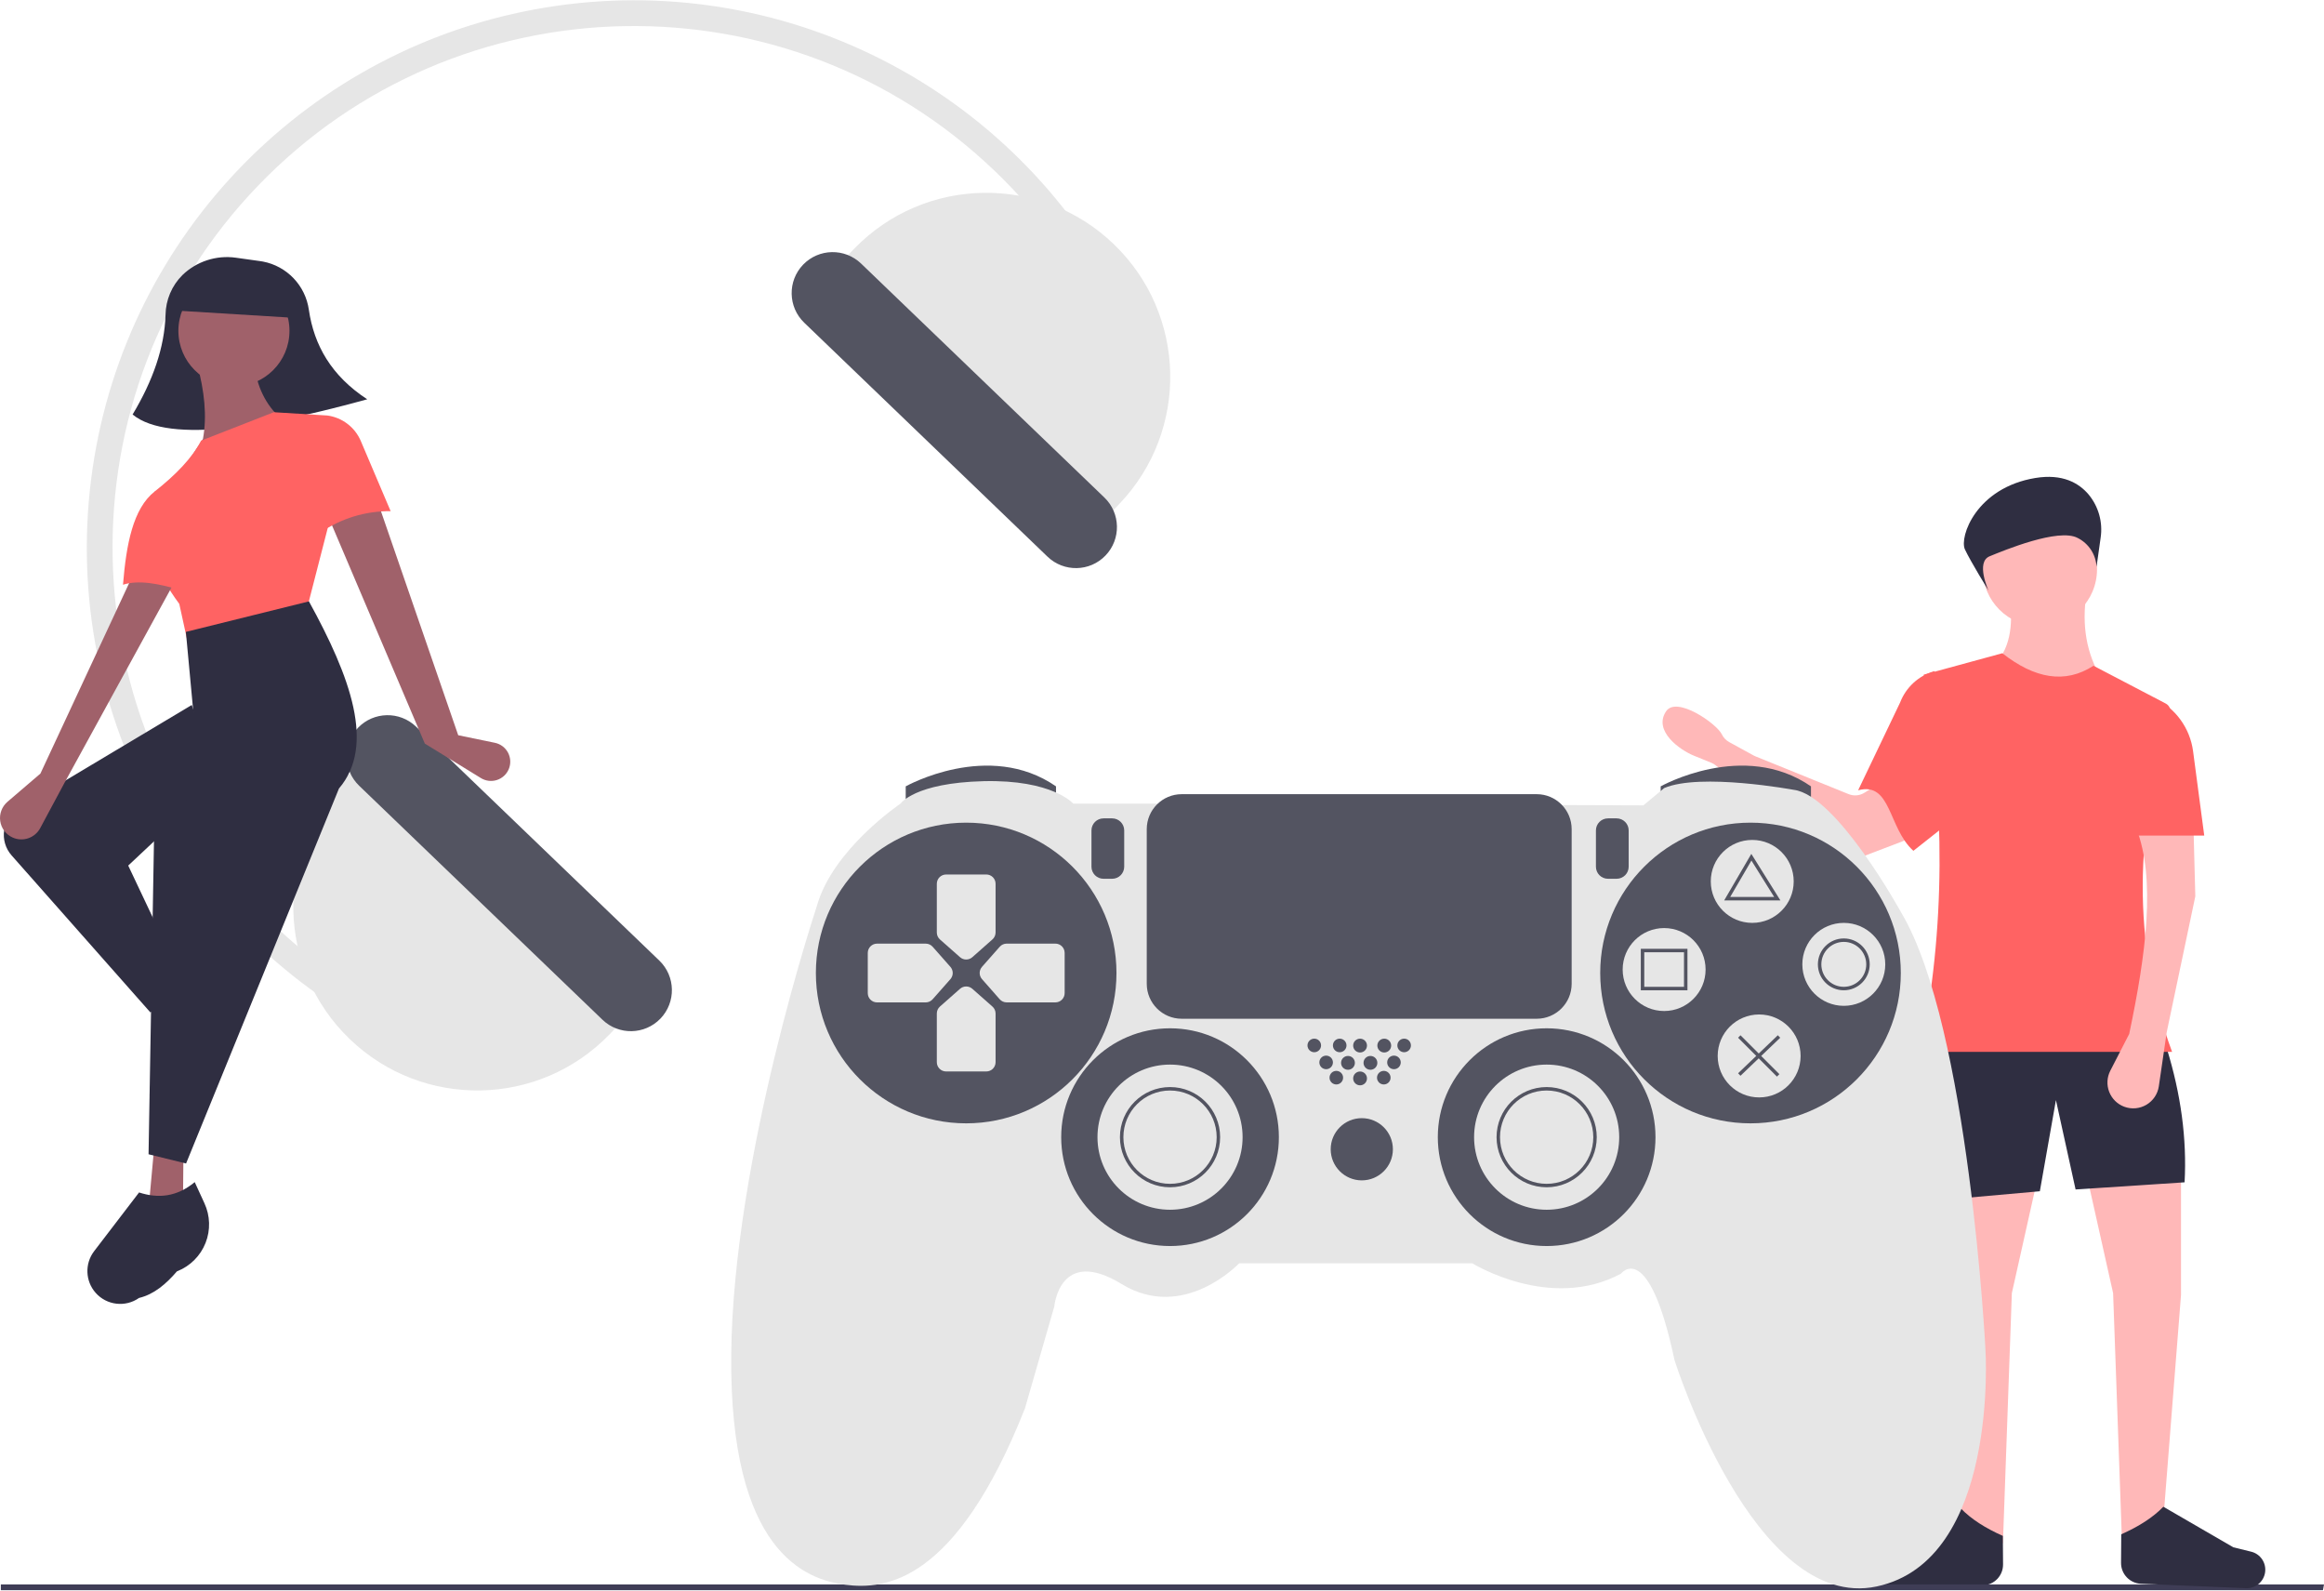
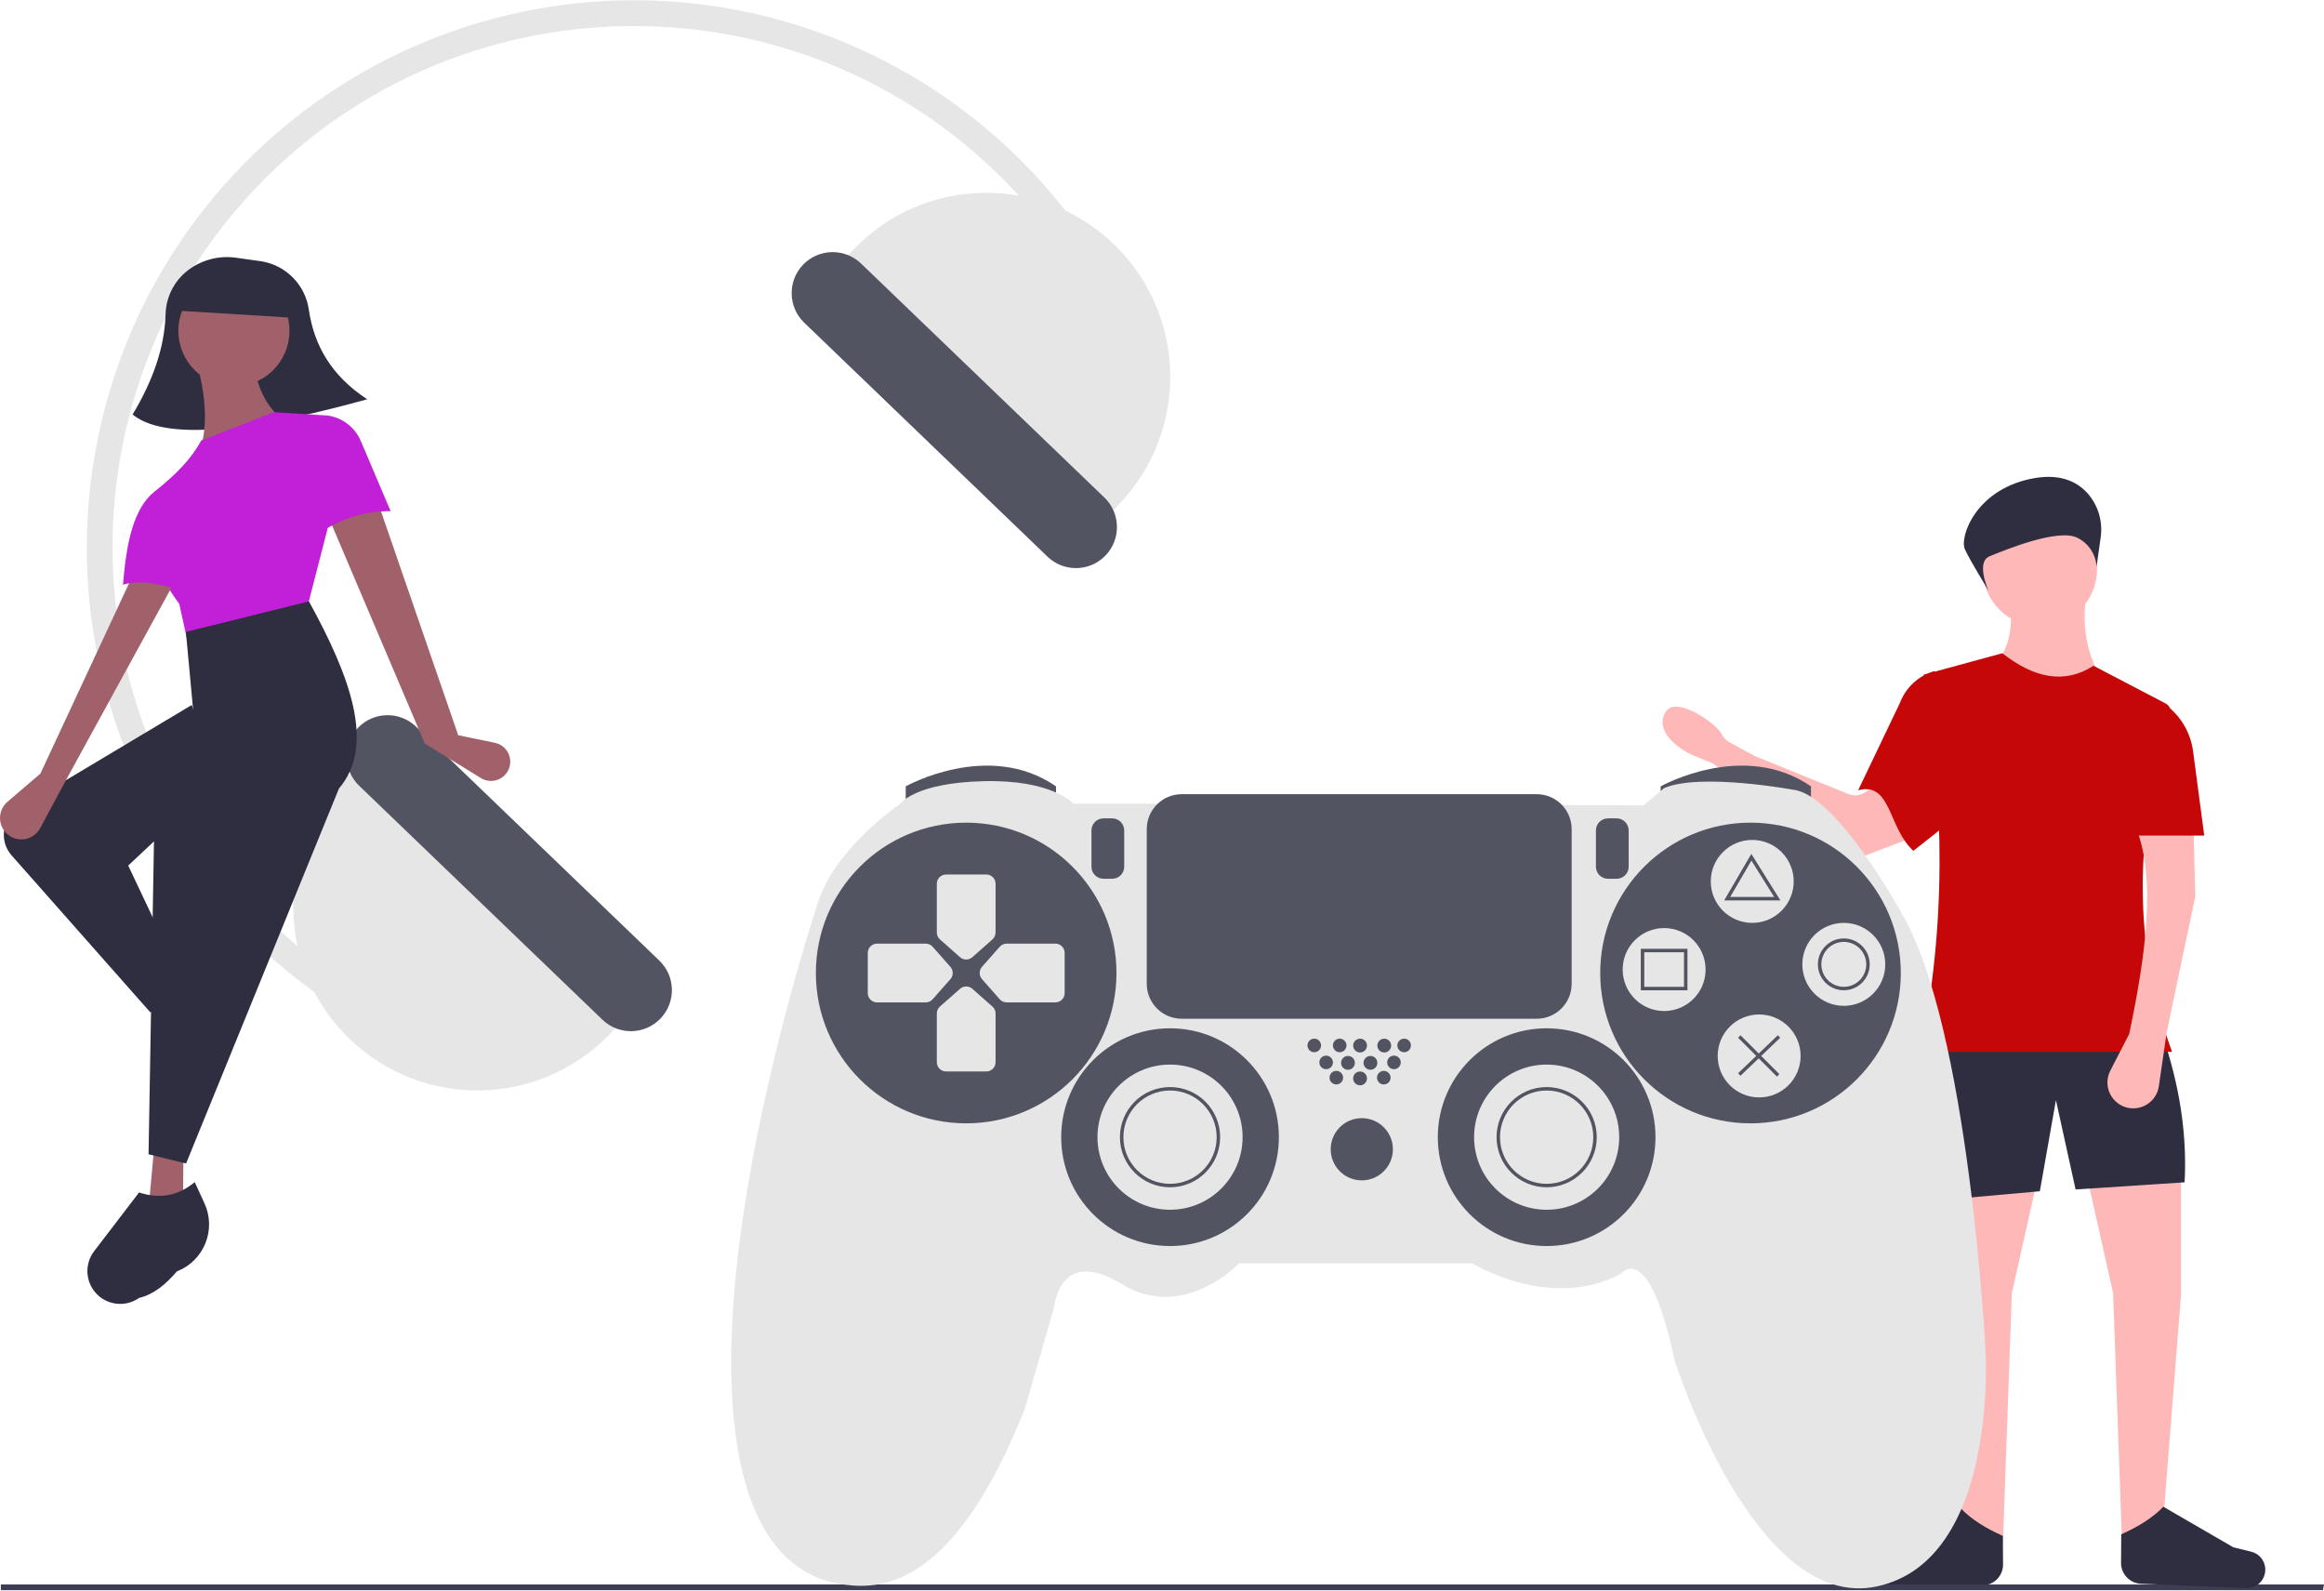
- <svg xmlns="http://www.w3.org/2000/svg" id="fec905af-3345-402f-97ed-aa4ad24ff568" data-name="Layer 1" width="883.272" height="604.198" viewBox="0 0 883.272 604.198">
+ <svg xmlns="http://www.w3.org/2000/svg" data-name="Layer 1" width="883.272" height="604.198" viewBox="0 0 883.272 604.198">
  <path d="M916.662,400.177q18.262,19.152,40.749,6.112c-6.291-10.082-7.789-21.048-6.112-32.599H922.095C923.389,383.841,923.041,393.293,916.662,400.177Z" transform="translate(-158.3639 -147.9008)" fill="#ffb8b8" />
  <polygon points="806.517 586.416 822.138 578.267 828.929 492.015 828.929 446.512 792.934 445.833 803.121 491.336 806.517 586.416" fill="#ffb8b8" />
  <polygon points="761.238 586.416 745.618 578.267 738.827 492.015 738.827 446.512 774.821 445.833 764.634 491.336 761.238 586.416" fill="#ffb8b8" />
  <path d="M895.608,603.921l38.032-3.396,6.112-34.636,7.471,33.957,41.428-2.717c.905-16.502-1.394-33.486-6.791-50.936L890.854,544.156Z" transform="translate(-158.3639 -147.9008)" fill="#2f2e41" />
  <path d="M856.078,473.842l-45.749-35.228a6.654,6.654,0,0,0-1.552-.891l-6.649-2.705c-5.341-2.173-15.513-9.4-10.552-16.842,4-6,19.311,4.748,21.195,8.73a6.578,6.578,0,0,0,2.789,2.951l9.297,5.095a6.654,6.654,0,0,0,.698.331l35.396,14.347a6.654,6.654,0,0,0,6.063-.547l6.417-4.069a6.654,6.654,0,0,1,10.09,4.326l2.121,10.704a6.654,6.654,0,0,1-4.157,7.511l-18.977,7.234A6.654,6.654,0,0,1,856.078,473.842Z" transform="translate(-158.3639 -147.9008)" fill="#ffb8b8" />
-   <path d="M864.576,448.175c12.666-3.397,11.336,14.299,21,23l19-15-11.005-53.281h0a19.803,19.803,0,0,0-13.049,11.949Z" transform="translate(-158.3639 -147.9008)" fill="#ff6363" />
-   <path d="M888.137,547.552h95.76c-15.498-41.763-13.989-84.717-.793-128.488a3.263,3.263,0,0,0-1.604-3.84L954.015,400.856c-10.789,7.02-22.385,4.863-34.636-4.754l-29.882,8.15C897.631,453.109,897.862,500.962,888.137,547.552Z" transform="translate(-158.3639 -147.9008)" fill="#ff6363" />
+   <path d="M864.576,448.175c12.666-3.397,11.336,14.299,21,23l19-15-11.005-53.281h0a19.803,19.803,0,0,0-13.049,11.949Z" transform="translate(-158.3639 -147.9008)" fill="#c50707" />
+   <path d="M888.137,547.552h95.76c-15.498-41.763-13.989-84.717-.793-128.488a3.263,3.263,0,0,0-1.604-3.84L954.015,400.856c-10.789,7.02-22.385,4.863-34.636-4.754l-29.882,8.15C897.631,453.109,897.862,500.962,888.137,547.552Z" transform="translate(-158.3639 -147.9008)" fill="#c50707" />
  <path d="M912.082,750.268l-39.907,1.692a7.045,7.045,0,0,1-7.266-5.996h0a7.045,7.045,0,0,1,5.29-7.885l6.769-1.659,26.604-15.42c3.941,4.081,9.369,7.532,16.004,10.471l.078,10.842A7.906,7.906,0,0,1,912.082,750.268Z" transform="translate(-158.3639 -147.9008)" fill="#2f2e41" />
  <polygon points="882.877 604.198 0.321 604.198 0.321 602.017 883.272 602.017 882.877 604.198" fill="#3f3d56" />
  <path d="M972.07,749.662l39.907,1.692a7.045,7.045,0,0,0,7.266-5.996h0a7.045,7.045,0,0,0-5.29-7.885l-6.769-1.659-26.604-15.42c-3.941,4.081-9.369,7.532-16.004,10.471l-.078,10.842A7.906,7.906,0,0,0,972.07,749.662Z" transform="translate(-158.3639 -147.9008)" fill="#2f2e41" />
  <circle cx="775.276" cy="216.281" r="21.733" fill="#ffb8b8" />
  <path d="M967.598,540.76l-7.18,13.961a9.818,9.818,0,0,0,5.283,13.683h0a9.818,9.818,0,0,0,13.162-7.776l2.996-20.547L992.726,488.466l-.679-25.808H970.314C977.727,481.853,974.05,510.166,967.598,540.76Z" transform="translate(-158.3639 -147.9008)" fill="#ffb8b8" />
-   <path d="M966.918,465.375h29.203l-4.239-32.027a26.235,26.235,0,0,0-14.777-20.267h0Z" transform="translate(-158.3639 -147.9008)" fill="#ff6363" />
+   <path d="M966.918,465.375h29.203l-4.239-32.027a26.235,26.235,0,0,0-14.777-20.267h0Z" transform="translate(-158.3639 -147.9008)" fill="#c50707" />
  <path d="M956.745,352.211a20.895,20.895,0,0,0-4.568-16.413c-3.708-4.388-9.923-7.979-20.234-6.285-22.497,3.696-28.985,22.425-26.781,27.135s8.96,15.628,8.96,15.628-4.958-10.808.423-13.008,26.207-10.867,33.476-6.962a13.028,13.028,0,0,1,7.165,10.975Z" transform="translate(-158.3639 -147.9008)" fill="#2f2e41" />
  <path d="M584.773,261.764l-8.738,4.434a197.756,197.756,0,0,0-39.44-53.181c-78.782-75.738-204.492-73.262-280.23,5.52s-73.262,204.492,5.52,280.23A198.061,198.061,0,0,0,312.786,534.292l-4.274,8.816A207.991,207.991,0,1,1,584.773,261.764Z" transform="translate(-158.3639 -147.9008)" fill="#e6e6e6" />
  <path d="M289.156,444.051A69.924,69.924,0,0,0,389.971,540.971l12.038-12.522L301.194,431.529Z" transform="translate(-158.3639 -147.9008)" fill="#e6e6e6" />
  <path d="M294.439,424.417a15.606,15.606,0,0,0,.434,22.041l92.467,88.895a15.588,15.588,0,0,0,21.606-22.475l-92.467-88.895A15.606,15.606,0,0,0,294.439,424.417Z" transform="translate(-158.3639 -147.9008)" fill="#535461" />
  <path d="M571.774,351.862l12.038-12.522a69.924,69.924,0,0,0-100.815-96.92l-12.038,12.522Z" transform="translate(-158.3639 -147.9008)" fill="#e6e6e6" />
  <path d="M463.587,248.473a15.606,15.606,0,0,0,.434,22.041l92.467,88.895a15.588,15.588,0,0,0,21.606-22.475l-92.467-88.895A15.606,15.606,0,0,0,463.587,248.473Z" transform="translate(-158.3639 -147.9008)" fill="#535461" />
  <path d="M502.593,453.907v-7.223s31.517-17.728,57.124,0v6.566Z" transform="translate(-158.3639 -147.9008)" fill="#535461" />
  <path d="M789.529,453.907v-7.223s31.517-17.728,57.124,0v6.566Z" transform="translate(-158.3639 -147.9008)" fill="#535461" />
  <path d="M597.144,453.251H566.284s-7.879-9.192-34.143-8.536-31.517,8.536-31.517,8.536-25.936,17.4-31.845,39.068c0,0-31.845,95.536-32.502,170.389s28.234,85.358,43.336,87.328,42.023-.657,68.287-66.974L559.061,644.322s1.97-22.981,25.608-8.536,44.649-7.879,44.649-7.879h88.641s29.547,18.385,56.468,3.94c0,0,10.506-13.789,20.355,32.83,0,0,30.204,95.864,76.823,86.015s41.366-89.955,41.366-89.955-6.238-122.457-31.845-165.792c0,0-24.623-44.977-41.038-46.947,0,0-35.457-6.566-49.245-.657l-7.879,6.566Z" transform="translate(-158.3639 -147.9008)" fill="#e6e6e6" />
  <circle cx="367.21" cy="369.697" r="57.124" fill="#535461" />
  <circle cx="665.308" cy="369.697" r="57.124" fill="#535461" />
  <path d="M535.528,504.86l-7.617,6.737a3.532,3.532,0,0,1-4.668,0l-7.63-6.737a3.526,3.526,0,0,1-1.195-2.626V483.697a3.533,3.533,0,0,1,3.533-3.526h15.266a3.526,3.526,0,0,1,3.533,3.519V502.22A3.526,3.526,0,0,1,535.528,504.86Z" transform="translate(-158.3639 -147.9008)" fill="#e6e6e6" />
  <path d="M535.528,530.329l-7.617-6.73a3.533,3.533,0,0,0-4.668,0l-7.63,6.737a3.526,3.526,0,0,0-1.195,2.626v18.516a3.526,3.526,0,0,0,3.519,3.533h15.279a3.526,3.526,0,0,0,3.533-3.519V532.969A3.526,3.526,0,0,0,535.528,530.329Z" transform="translate(-158.3639 -147.9008)" fill="#e6e6e6" />
  <path d="M512.843,527.565l6.737-7.63a3.532,3.532,0,0,0,0-4.668l-6.737-7.63a3.533,3.533,0,0,0-2.626-1.195H491.7a3.533,3.533,0,0,0-3.526,3.533v15.266a3.526,3.526,0,0,0,3.519,3.533h18.529A3.526,3.526,0,0,0,512.843,527.565Z" transform="translate(-158.3639 -147.9008)" fill="#e6e6e6" />
  <path d="M538.312,527.565l-6.724-7.636a3.526,3.526,0,0,1,0-4.668l6.737-7.63a3.526,3.526,0,0,1,2.626-1.195h18.516a3.526,3.526,0,0,1,3.533,3.519V525.234a3.526,3.526,0,0,1-3.519,3.533H540.958A3.526,3.526,0,0,1,538.312,527.565Z" transform="translate(-158.3639 -147.9008)" fill="#e6e6e6" />
  <circle cx="444.69" cy="432.074" r="41.366" fill="#535461" />
  <circle cx="587.829" cy="432.074" r="41.366" fill="#535461" />
  <circle cx="444.69" cy="432.074" r="27.577" fill="#e6e6e6" />
  <path d="M603.054,599.016A19.041,19.041,0,1,1,622.095,579.975,19.063,19.063,0,0,1,603.054,599.016Zm0-36.77a17.728,17.728,0,1,0,17.728,17.728A17.748,17.748,0,0,0,603.054,562.247Z" transform="translate(-158.3639 -147.9008)" fill="#535461" />
  <circle cx="587.829" cy="432.074" r="27.577" fill="#e6e6e6" />
  <path d="M746.193,599.016a19.041,19.041,0,1,1,19.041-19.041A19.063,19.063,0,0,1,746.193,599.016Zm0-36.77a17.728,17.728,0,1,0,17.728,17.728A17.748,17.748,0,0,0,746.193,562.247Z" transform="translate(-158.3639 -147.9008)" fill="#535461" />
  <circle cx="517.572" cy="436.67" r="11.819" fill="#535461" />
  <circle cx="499.509" cy="397.222" r="2.58" fill="#535461" />
  <circle cx="509.175" cy="397.222" r="2.58" fill="#535461" />
  <circle cx="507.888" cy="409.467" r="2.58" fill="#535461" />
  <circle cx="516.916" cy="409.75" r="2.626" fill="#535461" />
  <circle cx="525.931" cy="409.467" r="2.58" fill="#535461" />
  <circle cx="504.02" cy="403.67" r="2.58" fill="#535461" />
  <circle cx="512.32" cy="403.84" r="2.626" fill="#535461" />
  <circle cx="520.856" cy="403.84" r="2.626" fill="#535461" />
  <circle cx="529.798" cy="403.67" r="2.58" fill="#535461" />
  <circle cx="516.916" cy="397.274" r="2.626" fill="#535461" />
  <circle cx="526.108" cy="397.274" r="2.626" fill="#535461" />
  <circle cx="533.666" cy="397.222" r="2.58" fill="#535461" />
  <path d="M577.774,458.847a4.586,4.586,0,0,0-4.581,4.581V477.217a4.586,4.586,0,0,0,4.581,4.581h3.283a4.586,4.586,0,0,0,4.581-4.581V463.428a4.586,4.586,0,0,0-4.581-4.581Z" transform="translate(-158.3639 -147.9008)" fill="#535461" />
  <path d="M769.502,458.847a4.586,4.586,0,0,0-4.581,4.581V477.217a4.586,4.586,0,0,0,4.581,4.581h3.283a4.586,4.586,0,0,0,4.581-4.581V463.428a4.586,4.586,0,0,0-4.581-4.581Z" transform="translate(-158.3639 -147.9008)" fill="#535461" />
  <circle cx="665.965" cy="334.897" r="15.758" fill="#e6e6e6" />
  <circle cx="632.478" cy="368.384" r="15.758" fill="#e6e6e6" />
  <circle cx="700.765" cy="366.414" r="15.758" fill="#e6e6e6" />
  <circle cx="668.591" cy="401.214" r="15.758" fill="#e6e6e6" />
  <path d="M607.485,449.654a13.296,13.296,0,0,0-13.281,13.281v58.766a13.296,13.296,0,0,0,13.281,13.281H742.417a13.296,13.296,0,0,0,13.281-13.281V462.936A13.296,13.296,0,0,0,742.417,449.654Z" transform="translate(-158.3639 -147.9008)" fill="#535461" />
  <path d="M835.035,490.02H813.665l10.316-17.685ZM815.951,488.707h16.713l-8.645-13.832Z" transform="translate(-158.3639 -147.9008)" fill="#535461" />
  <path d="M799.706,524.164H781.978V508.405h17.728Zm-16.415-1.313H798.393V509.718H783.291Z" transform="translate(-158.3639 -147.9008)" fill="#535461" />
  <path d="M859.129,524.164a9.849,9.849,0,1,1,9.849-9.849A9.86,9.86,0,0,1,859.129,524.164Zm0-18.385a8.536,8.536,0,1,0,8.536,8.536A8.546,8.546,0,0,0,859.129,505.779Z" transform="translate(-158.3639 -147.9008)" fill="#535461" />
  <rect x="826.135" y="538.668" width="1.313" height="20.893" transform="translate(-304.4849 597.5607) rotate(-45)" fill="#535461" />
  <rect x="816.506" y="548.294" width="20.898" height="1.313" transform="translate(-308.4265 576.0851) rotate(-43.734)" fill="#535461" />
  <path d="M297.935,299.615c-35.851,9.884-75.108,17.324-89.175,5.781,7.702-12.822,12.144-25.459,12.521-37.867a21.772,21.772,0,0,1,6.408-15.103,24.371,24.371,0,0,1,20.328-6.606l9.304,1.306q.47.066.935.15A21.759,21.759,0,0,1,275.75,265.612C277.711,279.066,284.303,290.714,297.935,299.615Z" transform="translate(-158.3639 -147.9008)" fill="#2f2e41" />
  <path d="M332.517,427.259l13.937,2.874a7.32,7.32,0,0,1,5.244,10.067v0a7.32,7.32,0,0,1-10.557,3.338l-21.319-13.112L283.611,345.3l18.756-5.425Z" transform="translate(-158.3639 -147.9008)" fill="#a0616a" />
  <polygon points="74.869 391.06 64.316 394.129 56.328 377.632 64.451 373.399 74.869 391.06" fill="#a0616a" />
  <polygon points="69.507 461.743 56.559 458.315 58.586 436.07 69.729 436.756 69.507 461.743" fill="#a0616a" />
  <path d="M229.221,523.539l-13.714,9.025L162.763,472.904a11.756,11.756,0,0,1,2.777-17.878l65.706-39.261,10.064,28.91-34.214,32.107Z" transform="translate(-158.3639 -147.9008)" fill="#2f2e41" />
  <path d="M240.77,554.769q-.052.067-.103.134c-.876,5.132-2.416,9.813-5.853,13.202a10.229,10.229,0,0,1-12.423,5.611h0a10.229,10.229,0,0,1-7.093-10.894l2.563-22.905c6.147-1.413,10.835-4.909,13.208-11.71L237.042,532.275A15.705,15.705,0,0,1,240.77,554.769Z" transform="translate(-158.3639 -147.9008)" fill="#2f2e41" />
  <circle cx="88.908" cy="125.702" r="21.108" fill="#a0616a" />
  <path d="M265.551,307.345l-33.276,27.559L229.683,323.56l5.808-8.854c1.612-8.686.571-18.265-2.199-28.426l21.71.02C255.94,294.511,259.137,301.674,265.551,307.345Z" transform="translate(-158.3639 -147.9008)" fill="#a0616a" />
-   <path d="M274.919,379.635l-44.923,13.684-3.495-15.977c-8.419-11.304-12.078-21.621-6.571-30.038l-2.772-12.671c7.951-6.26,14.203-12.665,17.636-19.31l27.639-10.8,20.319,1.25,6,20.107Z" transform="translate(-158.3639 -147.9008)" fill="#ff6363" />
-   <path d="M306.833,342.123a46.281,46.281,0,0,0-26.823,8.218l2.742-44.57h0a16.176,16.176,0,0,1,12.744,9.701Z" transform="translate(-158.3639 -147.9008)" fill="#ff6363" />
+   <path d="M274.919,379.635l-44.923,13.684-3.495-15.977c-8.419-11.304-12.078-21.621-6.571-30.038l-2.772-12.671c7.951-6.26,14.203-12.665,17.636-19.31l27.639-10.8,20.319,1.25,6,20.107Z" transform="translate(-158.3639 -147.9008)" fill="#c11fd8" />
+   <path d="M306.833,342.123a46.281,46.281,0,0,0-26.823,8.218l2.742-44.57h0a16.176,16.176,0,0,1,12.744,9.701Z" transform="translate(-158.3639 -147.9008)" fill="#c11fd8" />
  <path d="M229.081,589.981l-14.258-3.509,2.099-121.153,19.146-20.967-4.286-26.581-2.773-29.777,46.768-11.597c15.808,28.703,25.362,54.799,11.415,71.1Z" transform="translate(-158.3639 -147.9008)" fill="#2f2e41" />
  <path d="M225.806,630.886q-.096.038-.192.075c-4.14,4.807-8.689,8.727-14.408,10.106a12.466,12.466,0,0,1-16.497-1.949v0a12.466,12.466,0,0,1-.56-15.833l17.07-22.305c7.306,2.388,14.398,1.684,21.15-3.926l3.681,8.003A19.139,19.139,0,0,1,225.806,630.886Z" transform="translate(-158.3639 -147.9008)" fill="#2f2e41" />
  <path d="M173.72,441.832l-12.515,10.715a8.121,8.121,0,0,0,1.941,13.571h0a8.121,8.121,0,0,0,10.499-3.565l9.05-16.88,41.504-75.739-15.61-2.934Z" transform="translate(-158.3639 -147.9008)" fill="#a0616a" />
-   <path d="M226.699,372.062c-8.107-2.447-15.7-3.888-21.589-1.986,1.235-15.276,3.779-28.923,12.05-35.444l11.758,1.381Z" transform="translate(-158.3639 -147.9008)" fill="#ff6363" />
+   <path d="M226.699,372.062c-8.107-2.447-15.7-3.888-21.589-1.986,1.235-15.276,3.779-28.923,12.05-35.444l11.758,1.381Z" transform="translate(-158.3639 -147.9008)" fill="#c11fd8" />
  <path d="M270.835,268.708l-45.145-2.778.556-9.029q23.639-15.939,45.145,2.778Z" transform="translate(-158.3639 -147.9008)" fill="#2f2e41" />
</svg>
